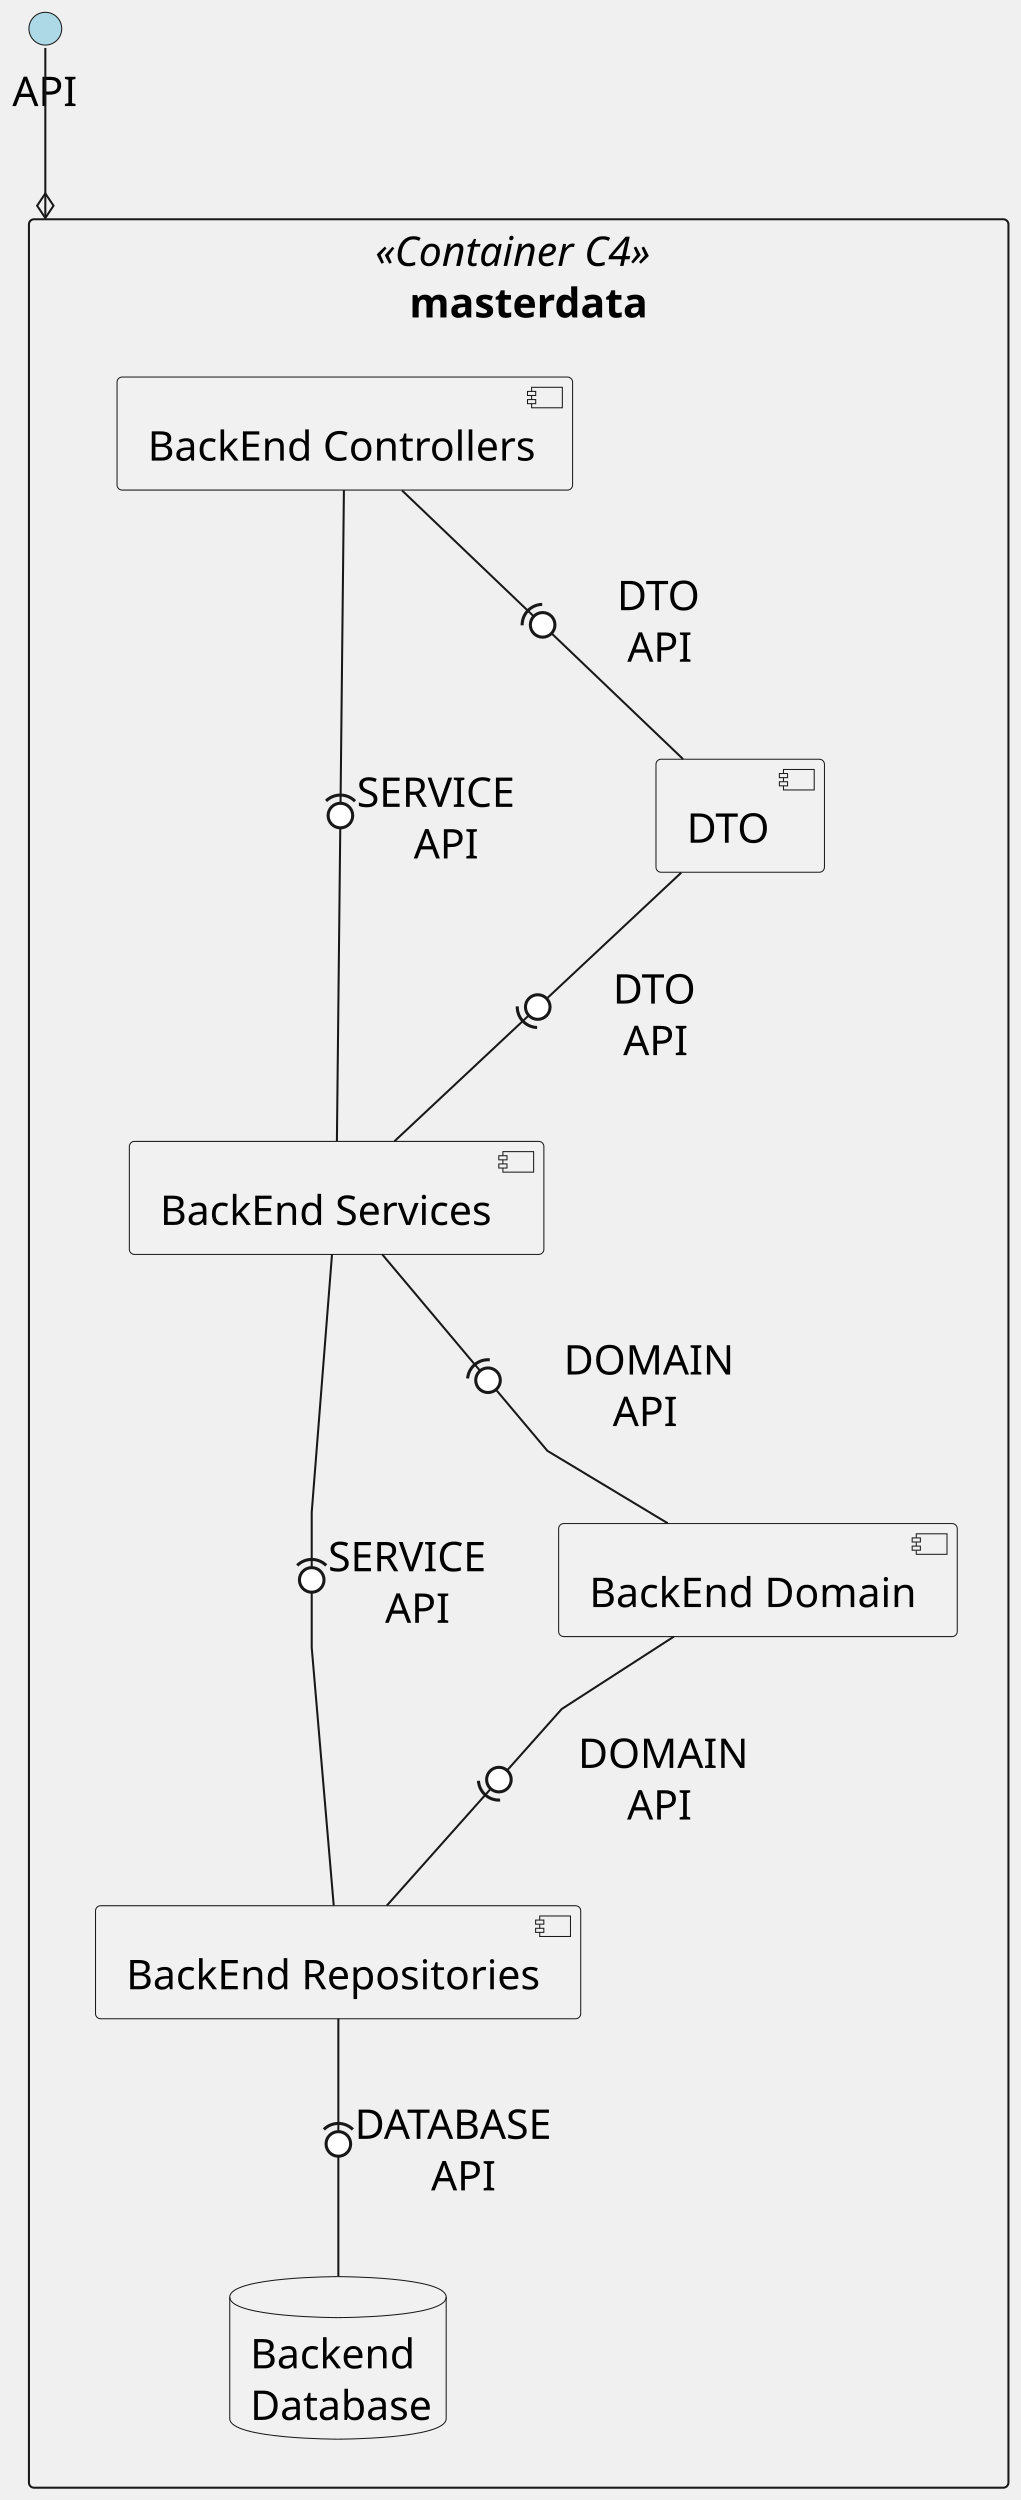
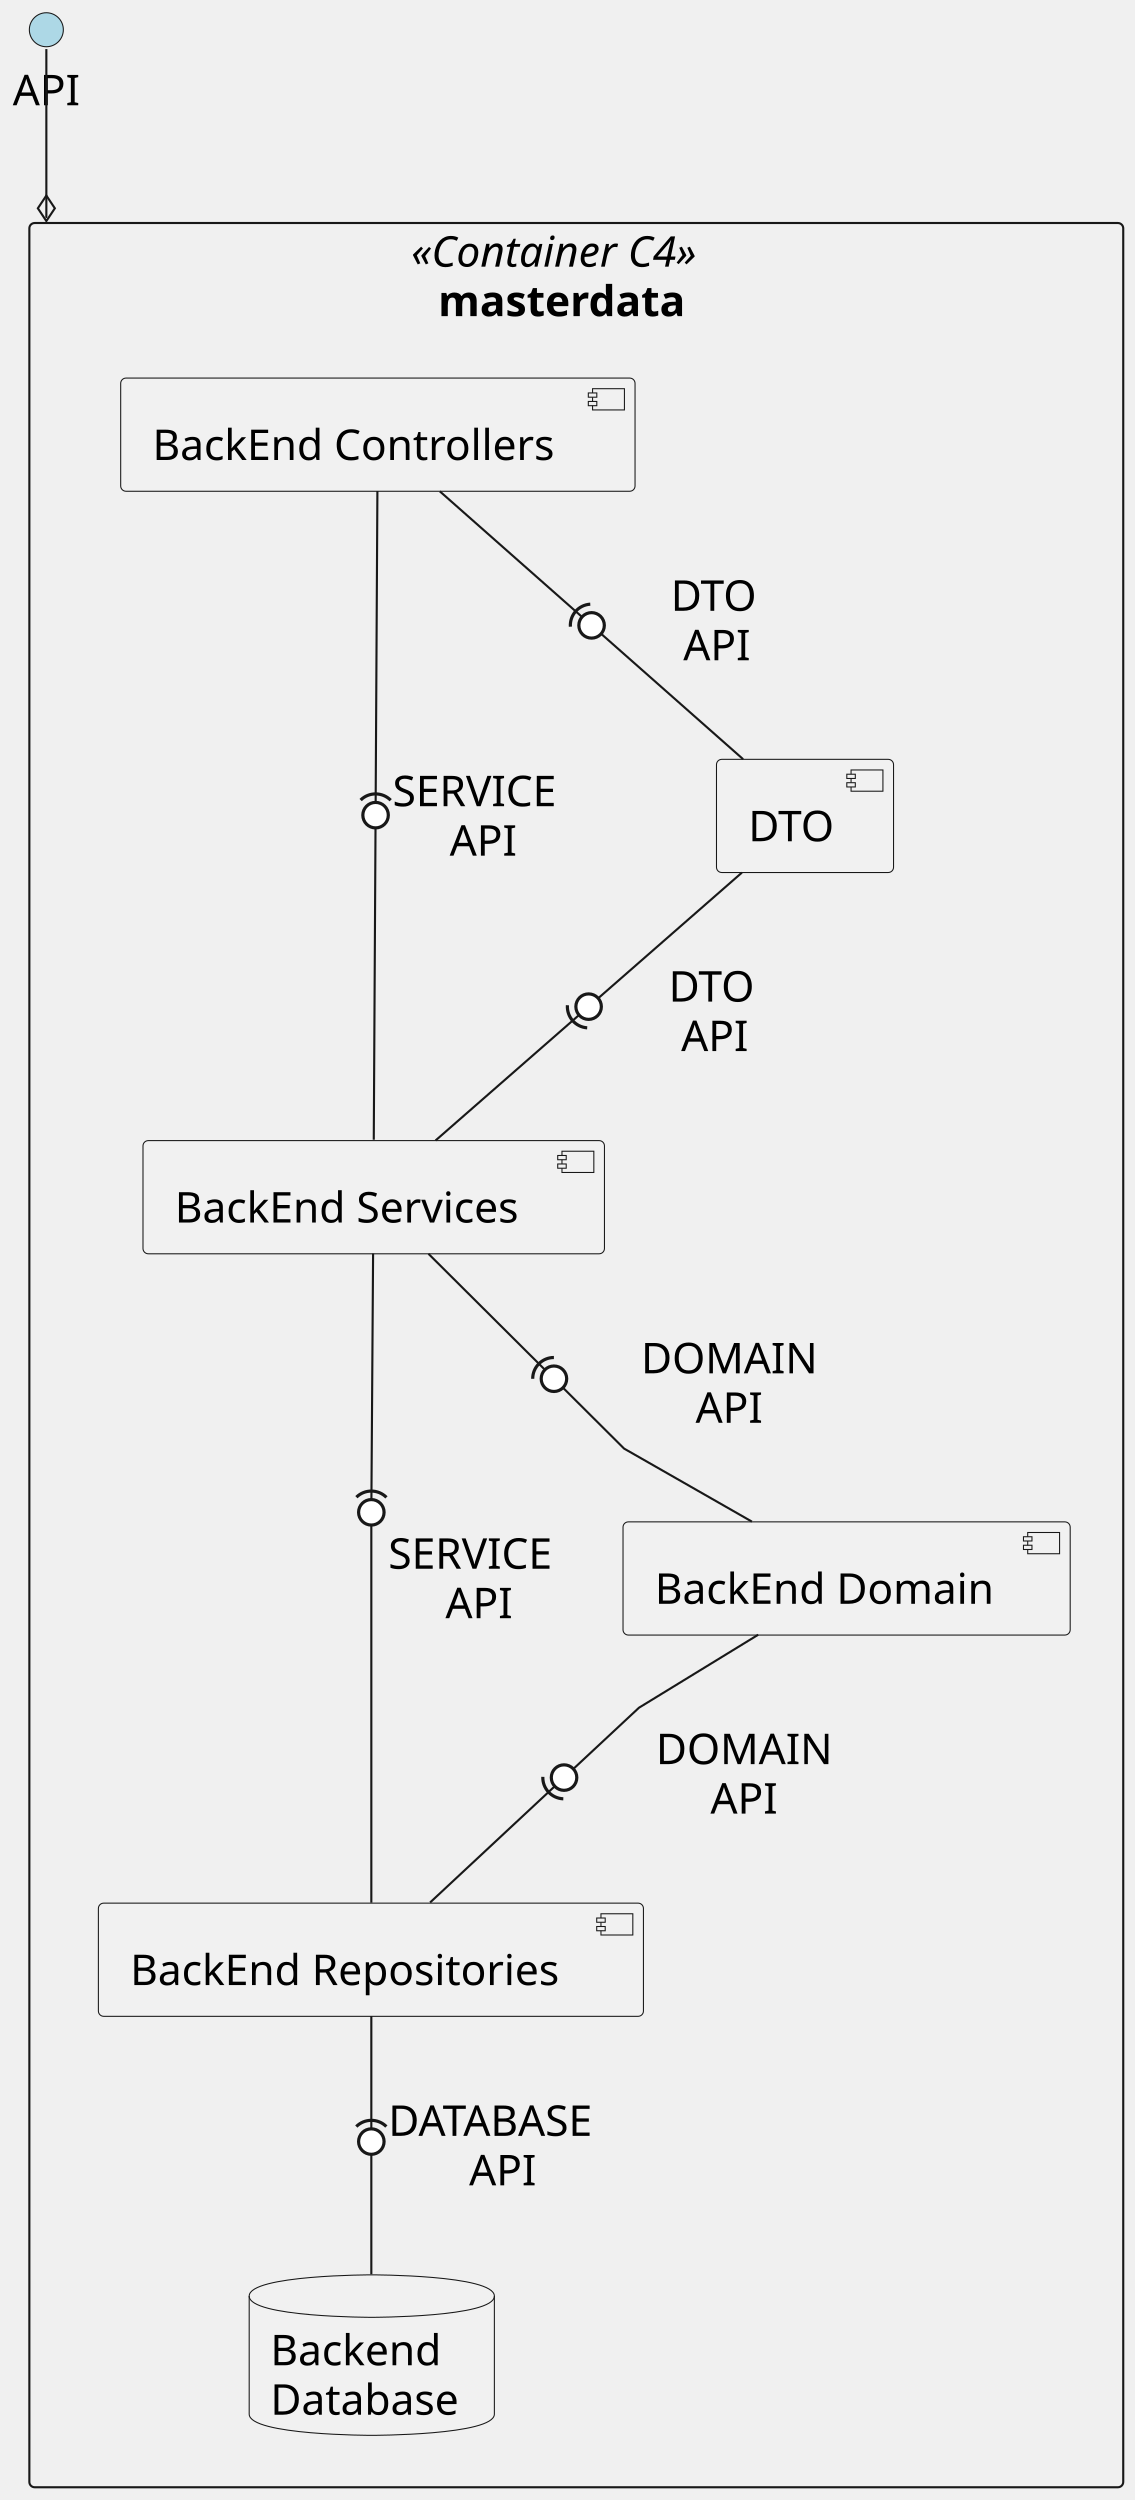
- <svg xmlns="http://www.w3.org/2000/svg" contentStyleType="text/css" data-diagram-type="DESCRIPTION" height="1220px" preserveAspectRatio="none" style="width:498px;height:1220px;background:#FFFFFF;" version="1.1" viewBox="0 0 498 1220" width="498px" zoomAndPan="magnify">
+ <svg xmlns="http://www.w3.org/2000/svg" contentStyleType="text/css" data-diagram-type="DESCRIPTION" height="1177px" preserveAspectRatio="none" style="width:534px;height:1177px;background:#FFFFFF;" version="1.1" viewBox="0 0 534 1177" width="534px" zoomAndPan="magnify">
  <defs />
  <g>
    <g class="cluster" data-entity="masterdata" data-source-line="5" data-uid="ent0003" id="cluster_masterdata">
-       <rect fill="none" height="1107" rx="2.5" ry="2.5" style="stroke:#181818;stroke-width:1;" width="478" x="14.118" y="107" />
-       <text fill="#000000" font-family="sans-serif" font-size="20" font-style="italic" lengthAdjust="spacing" textLength="140.088" x="183.074" y="129.762">«Container C4»</text>
-       <text fill="#000000" font-family="sans-serif" font-size="20" font-weight="bold" lengthAdjust="spacing" textLength="106.719" x="199.759" y="154.918">masterdata</text>
+       <rect fill="none" height="1066" rx="2.5" ry="2.5" style="stroke:#181818;stroke-width:1;" width="515" x="13.82" y="105" />
+       <text fill="#000000" font-family="sans-serif" font-size="20" font-style="italic" lengthAdjust="spacing" textLength="155.469" x="193.586" y="125.564">«Container C4»</text>
+       <text fill="#000000" font-family="sans-serif" font-size="20" font-weight="bold" lengthAdjust="spacing" textLength="130.098" x="206.272" y="148.846">masterdata</text>
    </g>
    <g class="entity" data-entity="controller" data-source-line="10" data-uid="ent0006" id="entity_controller">
-       <rect fill="#F1F1F1" height="55.156" rx="2.5" ry="2.5" style="stroke:#181818;stroke-width:0.5;" width="222.305" x="57.118" y="184" />
-       <rect fill="#F1F1F1" height="10" style="stroke:#181818;stroke-width:0.5;" width="15" x="259.423" y="189" />
-       <rect fill="#F1F1F1" height="2" style="stroke:#181818;stroke-width:0.5;" width="4" x="257.423" y="191" />
-       <rect fill="#F1F1F1" height="2" style="stroke:#181818;stroke-width:0.5;" width="4" x="257.423" y="195" />
-       <text fill="#000000" font-family="sans-serif" font-size="20" lengthAdjust="spacing" textLength="182.305" x="72.118" y="224.762">BackEnd Controllers</text>
+       <rect fill="#F1F1F1" height="53.281" rx="2.5" ry="2.5" style="stroke:#181818;stroke-width:0.5;" width="242.158" x="56.82" y="178" />
+       <rect fill="#F1F1F1" height="10" style="stroke:#181818;stroke-width:0.5;" width="15" x="278.978" y="183" />
+       <rect fill="#F1F1F1" height="2" style="stroke:#181818;stroke-width:0.5;" width="4" x="276.978" y="185" />
+       <rect fill="#F1F1F1" height="2" style="stroke:#181818;stroke-width:0.5;" width="4" x="276.978" y="189" />
+       <text fill="#000000" font-family="sans-serif" font-size="20" lengthAdjust="spacing" textLength="202.158" x="71.82" y="216.565">BackEnd Controllers</text>
    </g>
    <g class="entity" data-entity="service" data-source-line="12" data-uid="ent0007" id="entity_service">
-       <rect fill="#F1F1F1" height="55.156" rx="2.5" ry="2.5" style="stroke:#181818;stroke-width:0.5;" width="202.295" x="63.118" y="557" />
-       <rect fill="#F1F1F1" height="10" style="stroke:#181818;stroke-width:0.5;" width="15" x="245.413" y="562" />
-       <rect fill="#F1F1F1" height="2" style="stroke:#181818;stroke-width:0.5;" width="4" x="243.413" y="564" />
-       <rect fill="#F1F1F1" height="2" style="stroke:#181818;stroke-width:0.5;" width="4" x="243.413" y="568" />
-       <text fill="#000000" font-family="sans-serif" font-size="20" lengthAdjust="spacing" textLength="162.295" x="78.118" y="597.762">BackEnd Services</text>
+       <rect fill="#F1F1F1" height="53.281" rx="2.5" ry="2.5" style="stroke:#181818;stroke-width:0.5;" width="217.256" x="67.32" y="537" />
+       <rect fill="#F1F1F1" height="10" style="stroke:#181818;stroke-width:0.5;" width="15" x="264.576" y="542" />
+       <rect fill="#F1F1F1" height="2" style="stroke:#181818;stroke-width:0.5;" width="4" x="262.576" y="544" />
+       <rect fill="#F1F1F1" height="2" style="stroke:#181818;stroke-width:0.5;" width="4" x="262.576" y="548" />
+       <text fill="#000000" font-family="sans-serif" font-size="20" lengthAdjust="spacing" textLength="177.256" x="82.32" y="575.564">BackEnd Services</text>
    </g>
    <g class="entity" data-entity="repository" data-source-line="15" data-uid="ent0009" id="entity_repository">
-       <rect fill="#F1F1F1" height="55.156" rx="2.5" ry="2.5" style="stroke:#181818;stroke-width:0.5;" width="236.768" x="46.618" y="930" />
-       <rect fill="#F1F1F1" height="10" style="stroke:#181818;stroke-width:0.5;" width="15" x="263.386" y="935" />
-       <rect fill="#F1F1F1" height="2" style="stroke:#181818;stroke-width:0.5;" width="4" x="261.386" y="937" />
-       <rect fill="#F1F1F1" height="2" style="stroke:#181818;stroke-width:0.5;" width="4" x="261.386" y="941" />
-       <text fill="#000000" font-family="sans-serif" font-size="20" lengthAdjust="spacing" textLength="196.768" x="61.618" y="970.762">BackEnd Repositories</text>
+       <rect fill="#F1F1F1" height="53.281" rx="2.5" ry="2.5" style="stroke:#181818;stroke-width:0.5;" width="256.611" x="46.32" y="896" />
+       <rect fill="#F1F1F1" height="10" style="stroke:#181818;stroke-width:0.5;" width="15" x="282.932" y="901" />
+       <rect fill="#F1F1F1" height="2" style="stroke:#181818;stroke-width:0.5;" width="4" x="280.932" y="903" />
+       <rect fill="#F1F1F1" height="2" style="stroke:#181818;stroke-width:0.5;" width="4" x="280.932" y="907" />
+       <text fill="#000000" font-family="sans-serif" font-size="20" lengthAdjust="spacing" textLength="216.611" x="61.32" y="934.564">BackEnd Repositories</text>
    </g>
    <g class="entity" data-entity="dtos" data-source-line="18" data-uid="ent0011" id="entity_dtos">
-       <rect fill="#F1F1F1" height="55.156" rx="2.5" ry="2.5" style="stroke:#181818;stroke-width:0.5;" width="82.217" x="320.118" y="370.5" />
-       <rect fill="#F1F1F1" height="10" style="stroke:#181818;stroke-width:0.5;" width="15" x="382.335" y="375.5" />
-       <rect fill="#F1F1F1" height="2" style="stroke:#181818;stroke-width:0.5;" width="4" x="380.335" y="377.5" />
-       <rect fill="#F1F1F1" height="2" style="stroke:#181818;stroke-width:0.5;" width="4" x="380.335" y="381.5" />
-       <text fill="#000000" font-family="sans-serif" font-size="20" lengthAdjust="spacing" textLength="42.217" x="335.118" y="411.262">DTO</text>
+       <rect fill="#F1F1F1" height="53.281" rx="2.5" ry="2.5" style="stroke:#181818;stroke-width:0.5;" width="83.359" x="337.32" y="357.5" />
+       <rect fill="#F1F1F1" height="10" style="stroke:#181818;stroke-width:0.5;" width="15" x="400.68" y="362.5" />
+       <rect fill="#F1F1F1" height="2" style="stroke:#181818;stroke-width:0.5;" width="4" x="398.68" y="364.5" />
+       <rect fill="#F1F1F1" height="2" style="stroke:#181818;stroke-width:0.5;" width="4" x="398.68" y="368.5" />
+       <text fill="#000000" font-family="sans-serif" font-size="20" lengthAdjust="spacing" textLength="43.359" x="352.32" y="396.065">DTO</text>
    </g>
    <g class="entity" data-entity="domain" data-source-line="19" data-uid="ent0012" id="entity_domain">
-       <rect fill="#F1F1F1" height="55.156" rx="2.5" ry="2.5" style="stroke:#181818;stroke-width:0.5;" width="194.522" x="272.618" y="743.5" />
-       <rect fill="#F1F1F1" height="10" style="stroke:#181818;stroke-width:0.5;" width="15" x="447.14" y="748.5" />
-       <rect fill="#F1F1F1" height="2" style="stroke:#181818;stroke-width:0.5;" width="4" x="445.14" y="750.5" />
-       <rect fill="#F1F1F1" height="2" style="stroke:#181818;stroke-width:0.5;" width="4" x="445.14" y="754.5" />
-       <text fill="#000000" font-family="sans-serif" font-size="20" lengthAdjust="spacing" textLength="154.522" x="287.618" y="784.262">BackEnd Domain</text>
+       <rect fill="#F1F1F1" height="53.281" rx="2.5" ry="2.5" style="stroke:#181818;stroke-width:0.5;" width="210.527" x="293.32" y="716.5" />
+       <rect fill="#F1F1F1" height="10" style="stroke:#181818;stroke-width:0.5;" width="15" x="483.848" y="721.5" />
+       <rect fill="#F1F1F1" height="2" style="stroke:#181818;stroke-width:0.5;" width="4" x="481.848" y="723.5" />
+       <rect fill="#F1F1F1" height="2" style="stroke:#181818;stroke-width:0.5;" width="4" x="481.848" y="727.5" />
+       <text fill="#000000" font-family="sans-serif" font-size="20" lengthAdjust="spacing" textLength="170.527" x="308.32" y="755.064">BackEnd Domain</text>
    </g>
    <g class="entity" data-entity="database" data-source-line="20" data-uid="ent0013" id="entity_database">
-       <path d="M112.118,1121 C112.118,1111 164.926,1111 164.926,1111 C164.926,1111 217.733,1111 217.733,1121 L217.733,1180.312 C217.733,1190.312 164.926,1190.312 164.926,1190.312 C164.926,1190.312 112.118,1190.312 112.118,1180.312 L112.118,1121" fill="#F1F1F1" style="stroke:#181818;stroke-width:0.5;" />
-       <path d="M112.118,1121 C112.118,1131 164.926,1131 164.926,1131 C164.926,1131 217.733,1131 217.733,1121" fill="none" style="stroke:#181818;stroke-width:0.5;" />
-       <text fill="#000000" font-family="sans-serif" font-size="20" lengthAdjust="spacing" textLength="77.832" x="122.118" y="1155.762">Backend</text>
-       <text fill="#000000" font-family="sans-serif" font-size="20" lengthAdjust="spacing" textLength="85.615" x="122.118" y="1180.918">Database</text>
+       <path d="M117.32,1081 C117.32,1071 175.035,1071 175.035,1071 C175.035,1071 232.75,1071 232.75,1081 L232.75,1136.562 C232.75,1146.562 175.035,1146.562 175.035,1146.562 C175.035,1146.562 117.32,1146.562 117.32,1136.562 L117.32,1081" fill="#F1F1F1" style="stroke:#181818;stroke-width:0.5;" />
+       <path d="M117.32,1081 C117.32,1091 175.035,1091 175.035,1091 C175.035,1091 232.75,1091 232.75,1081" fill="none" style="stroke:#181818;stroke-width:0.5;" />
+       <text fill="#000000" font-family="sans-serif" font-size="20" lengthAdjust="spacing" textLength="86.231" x="127.32" y="1113.564">Backend</text>
+       <text fill="#000000" font-family="sans-serif" font-size="20" lengthAdjust="spacing" textLength="95.43" x="127.32" y="1136.846">Database</text>
    </g>
    <g class="entity" data-entity="api" data-source-line="3" data-uid="ent0002" id="entity_api">
-       <ellipse cx="22.118" cy="14" fill="#ADD8E6" rx="8" ry="8" style="stroke:#181818;stroke-width:0.5;" />
-       <text fill="#000000" font-family="sans-serif" font-size="20" lengthAdjust="spacing" textLength="32.236" x="6" y="51.762">API</text>
+       <ellipse cx="21.82" cy="14" fill="#ADD8E6" rx="8" ry="8" style="stroke:#181818;stroke-width:0.5;" />
+       <text fill="#000000" font-family="sans-serif" font-size="20" lengthAdjust="spacing" textLength="31.641" x="6" y="49.565">API</text>
    </g>
    <g class="link" data-entity-1="api" data-entity-2="masterdata" data-source-line="5" data-uid="lnk4" id="link_api_masterdata">
-       <path d="M22.118,23.4 C22.118,32.61 22.118,48.618 22.118,67.521 C22.118,76.972 22.118,87.147 22.118,97.557 C22.118,100.16 22.118,102.777 22.118,105.402 C22.118,105.73 22.118,94.058 22.118,94.386" fill="none" id="api-to-masterdata" style="stroke:#181818;stroke-width:1;" />
-       <polygon fill="none" points="22.118,106.386,26.118,100.386,22.118,94.386,18.118,100.386,22.118,106.386" style="stroke:#181818;stroke-width:1;" />
+       <path d="M21.82,23.1 C21.82,31.98 21.82,47.415 21.82,65.641 C21.82,74.754 21.82,84.565 21.82,94.603 C21.82,97.112 21.82,99.636 21.82,102.166 C21.82,102.799 21.82,91.432 21.82,92.065" fill="none" id="api-to-masterdata" style="stroke:#181818;stroke-width:1;" />
+       <polygon fill="none" points="21.82,104.065,25.82,98.065,21.82,92.065,17.82,98.065,21.82,104.065" style="stroke:#181818;stroke-width:1;" />
    </g>
    <g class="link" data-entity-1="controller" data-entity-2="dtos" data-source-line="28" data-uid="lnk14" id="link_controller_dtos">
-       <path d="M196.178,239.33 C232.878,274.41 296.778,335.49 333.338,370.44" fill="none" id="controller-dtos" style="stroke:#181818;stroke-width:1;" />
-       <text fill="#000000" font-family="sans-serif" font-size="20" lengthAdjust="spacing" textLength="42.217" x="301.118" y="297.762">DTO</text>
-       <text fill="#000000" font-family="sans-serif" font-size="20" lengthAdjust="spacing" textLength="32.236" x="306.108" y="322.918">API</text>
-       <path d="M264.585,294.936 A10,10 0 0 0 254.813 305.159" fill="none" style="stroke:#181818;stroke-width:1.5;" />
-       <ellipse cx="264.811" cy="304.934" fill="#FFFFFF" rx="6" ry="6" style="stroke:#181818;stroke-width:1.5;" />
+       <path d="M207.05,231.31 C245.26,265.06 311.81,323.83 349.88,357.45" fill="none" id="controller-dtos" style="stroke:#181818;stroke-width:1;" />
+       <text fill="#000000" font-family="sans-serif" font-size="20" lengthAdjust="spacing" textLength="43.359" x="315.82" y="287.565">DTO</text>
+       <text fill="#000000" font-family="sans-serif" font-size="20" lengthAdjust="spacing" textLength="31.641" x="321.68" y="310.846">API</text>
+       <path d="M277.898,284.448 A10,10 0 0 0 268.537 295.048" fill="none" style="stroke:#181818;stroke-width:1.5;" />
+       <ellipse cx="278.518" cy="294.429" fill="#FFFFFF" rx="6" ry="6" style="stroke:#181818;stroke-width:1.5;" />
    </g>
    <g class="link" data-entity-1="controller" data-entity-2="service" data-source-line="29" data-uid="lnk15" id="link_controller_service">
-       <path d="M167.828,239.18 C167.098,307.55 165.138,488.43 164.408,556.81" fill="none" id="controller-service" style="stroke:#181818;stroke-width:1;" />
-       <text fill="#000000" font-family="sans-serif" font-size="20" lengthAdjust="spacing" textLength="87.803" x="174.118" y="393.762">SERVICE</text>
-       <text fill="#000000" font-family="sans-serif" font-size="20" lengthAdjust="spacing" textLength="32.236" x="201.901" y="418.918">API</text>
-       <path d="M173.265,390.997 A10,10 0 0 0 159.124 390.844" fill="none" style="stroke:#181818;stroke-width:1.5;" />
-       <ellipse cx="166.118" cy="397.991" fill="#FFFFFF" rx="6" ry="6" style="stroke:#181818;stroke-width:1.5;" />
+       <path d="M177.68,231.17 C177.31,296.88 176.33,470.6 175.97,536.58" fill="none" id="controller-service" style="stroke:#181818;stroke-width:1;" />
+       <text fill="#000000" font-family="sans-serif" font-size="20" lengthAdjust="spacing" textLength="85.41" x="184.82" y="379.565">SERVICE</text>
+       <text fill="#000000" font-family="sans-serif" font-size="20" lengthAdjust="spacing" textLength="31.641" x="211.705" y="402.846">API</text>
+       <path d="M183.932,376.743 A10,10 0 0 0 169.79 376.663" fill="none" style="stroke:#181818;stroke-width:1.5;" />
+       <ellipse cx="176.822" cy="383.774" fill="#FFFFFF" rx="6" ry="6" style="stroke:#181818;stroke-width:1.5;" />
    </g>
    <g class="link" data-entity-1="dtos" data-entity-2="service" data-source-line="34" data-uid="lnk20" id="link_dtos_service">
-       <path d="M332.468,425.83 C295.018,460.91 229.798,521.99 192.478,556.94" fill="none" id="dtos-service" style="stroke:#181818;stroke-width:1;" />
-       <text fill="#000000" font-family="sans-serif" font-size="20" lengthAdjust="spacing" textLength="42.217" x="299.118" y="489.762">DTO</text>
-       <text fill="#000000" font-family="sans-serif" font-size="20" lengthAdjust="spacing" textLength="32.236" x="304.108" y="514.918">API</text>
-       <path d="M252.43,491.106 A10,10 0 0 0 262.097 501.428" fill="none" style="stroke:#181818;stroke-width:1.5;" />
-       <ellipse cx="262.424" cy="491.434" fill="#FFFFFF" rx="6" ry="6" style="stroke:#181818;stroke-width:1.5;" />
+       <path d="M349.3,410.81 C310.7,444.56 243.5,503.33 205.04,536.95" fill="none" id="dtos-service" style="stroke:#181818;stroke-width:1;" />
+       <text fill="#000000" font-family="sans-serif" font-size="20" lengthAdjust="spacing" textLength="43.359" x="314.82" y="471.565">DTO</text>
+       <text fill="#000000" font-family="sans-serif" font-size="20" lengthAdjust="spacing" textLength="31.641" x="320.68" y="494.846">API</text>
+       <path d="M267.14,473.26 A10,10 0 0 0 276.45 483.906" fill="none" style="stroke:#181818;stroke-width:1.5;" />
+       <ellipse cx="277.118" cy="473.929" fill="#FFFFFF" rx="6" ry="6" style="stroke:#181818;stroke-width:1.5;" />
    </g>
    <g class="link" data-entity-1="service" data-entity-2="repository" data-source-line="39" data-uid="lnk25" id="link_service_repository">
-       <path d="M162.028,612.06 C158.588,655.76 152.118,738 152.118,738 C152.118,738 152.118,804 152.118,804 C152.118,804 159.128,886.24 162.858,929.94" fill="none" id="service-repository" style="stroke:#181818;stroke-width:1;" />
-       <text fill="#000000" font-family="sans-serif" font-size="20" lengthAdjust="spacing" textLength="87.803" x="160.118" y="766.762">SERVICE</text>
-       <text fill="#000000" font-family="sans-serif" font-size="20" lengthAdjust="spacing" textLength="32.236" x="187.901" y="791.918">API</text>
-       <path d="M159.189,763.929 A10,10 0 0 0 145.047 763.929" fill="none" style="stroke:#181818;stroke-width:1.5;" />
-       <ellipse cx="152.118" cy="771" fill="#FFFFFF" rx="6" ry="6" style="stroke:#181818;stroke-width:1.5;" />
+       <path d="M175.65,590.19 C175.36,632.45 174.82,712 174.82,712 C174.82,712 174.82,839.87 174.82,895.81" fill="none" id="service-repository" style="stroke:#181818;stroke-width:1;" />
+       <text fill="#000000" font-family="sans-serif" font-size="20" lengthAdjust="spacing" textLength="85.41" x="182.82" y="738.564">SERVICE</text>
+       <text fill="#000000" font-family="sans-serif" font-size="20" lengthAdjust="spacing" textLength="31.641" x="209.705" y="761.846">API</text>
+       <path d="M181.939,704.977 A10,10 0 0 0 167.798 704.881" fill="none" style="stroke:#181818;stroke-width:1.5;" />
+       <ellipse cx="174.82" cy="712" fill="#FFFFFF" rx="6" ry="6" style="stroke:#181818;stroke-width:1.5;" />
    </g>
    <g class="link" data-entity-1="service" data-entity-2="domain" data-source-line="40" data-uid="lnk26" id="link_service_domain">
-       <path d="M186.468,612.08 C216.758,648.11 267.118,708 267.118,708 C267.118,708 297.918,726.54 325.838,743.35" fill="none" id="service-domain" style="stroke:#181818;stroke-width:1;" />
-       <text fill="#000000" font-family="sans-serif" font-size="20" lengthAdjust="spacing" textLength="80" x="275.118" y="670.762">DOMAIN</text>
-       <text fill="#000000" font-family="sans-serif" font-size="20" lengthAdjust="spacing" textLength="32.236" x="299" y="695.918">API</text>
-       <path d="M239.013,663.588 A10,10 0 0 0 228.189 672.69" fill="none" style="stroke:#181818;stroke-width:1.5;" />
-       <ellipse cx="238.152" cy="673.551" fill="#FFFFFF" rx="6" ry="6" style="stroke:#181818;stroke-width:1.5;" />
+       <path d="M201.72,590.29 C236.45,624.87 293.82,682 293.82,682 C293.82,682 325.45,700.07 353.99,716.38" fill="none" id="service-domain" style="stroke:#181818;stroke-width:1;" />
+       <text fill="#000000" font-family="sans-serif" font-size="20" lengthAdjust="spacing" textLength="82.939" x="301.82" y="646.564">DOMAIN</text>
+       <text fill="#000000" font-family="sans-serif" font-size="20" lengthAdjust="spacing" textLength="31.641" x="327.47" y="669.846">API</text>
+       <path d="M260.773,639.112 A10,10 0 0 0 250.794 649.134" fill="none" style="stroke:#181818;stroke-width:1.5;" />
+       <ellipse cx="260.794" cy="649.112" fill="#FFFFFF" rx="6" ry="6" style="stroke:#181818;stroke-width:1.5;" />
    </g>
    <g class="link" data-entity-1="domain" data-entity-2="repository" data-source-line="41" data-uid="lnk28" id="link_domain_repository">
-       <path d="M328.848,798.65 C302.828,815.46 274.118,834 274.118,834 C274.118,834 220.828,893.89 188.768,929.92" fill="none" id="domain-repository" style="stroke:#181818;stroke-width:1;" />
-       <text fill="#000000" font-family="sans-serif" font-size="20" lengthAdjust="spacing" textLength="80" x="282.118" y="862.762">DOMAIN</text>
-       <text fill="#000000" font-family="sans-serif" font-size="20" lengthAdjust="spacing" textLength="32.236" x="306" y="887.918">API</text>
-       <path d="M233.483,869.031 A10,10 0 0 0 244.048 878.432" fill="none" style="stroke:#181818;stroke-width:1.5;" />
-       <ellipse cx="243.466" cy="868.449" fill="#FFFFFF" rx="6" ry="6" style="stroke:#181818;stroke-width:1.5;" />
+       <path d="M356.97,769.62 C330.34,785.93 300.82,804 300.82,804 C300.82,804 239.56,861.13 202.47,895.71" fill="none" id="domain-repository" style="stroke:#181818;stroke-width:1;" />
+       <text fill="#000000" font-family="sans-serif" font-size="20" lengthAdjust="spacing" textLength="82.939" x="308.82" y="830.564">DOMAIN</text>
+       <text fill="#000000" font-family="sans-serif" font-size="20" lengthAdjust="spacing" textLength="31.641" x="334.47" y="853.846">API</text>
+       <path d="M255.56,836.538 A10,10 0 0 0 265.205 846.881" fill="none" style="stroke:#181818;stroke-width:1.5;" />
+       <ellipse cx="265.554" cy="836.888" fill="#FFFFFF" rx="6" ry="6" style="stroke:#181818;stroke-width:1.5;" />
    </g>
    <g class="link" data-entity-1="repository" data-entity-2="database" data-source-line="46" data-uid="lnk34" id="link_repository_database">
-       <path d="M165.118,985.06 C165.118,1017.76 165.118,1073.54 165.118,1110.96" fill="none" id="repository-database" style="stroke:#181818;stroke-width:1;" />
-       <text fill="#000000" font-family="sans-serif" font-size="20" lengthAdjust="spacing" textLength="106.699" x="173.118" y="1043.762">DATABASE</text>
-       <text fill="#000000" font-family="sans-serif" font-size="20" lengthAdjust="spacing" textLength="32.236" x="210.35" y="1068.918">API</text>
-       <path d="M172.189,1039.169 A10,10 0 0 0 158.047 1039.169" fill="none" style="stroke:#181818;stroke-width:1.5;" />
-       <ellipse cx="165.118" cy="1046.24" fill="#FFFFFF" rx="6" ry="6" style="stroke:#181818;stroke-width:1.5;" />
+       <path d="M174.82,949.15 C174.82,980.74 174.82,1034.63 174.82,1070.77" fill="none" id="repository-database" style="stroke:#181818;stroke-width:1;" />
+       <text fill="#000000" font-family="sans-serif" font-size="20" lengthAdjust="spacing" textLength="107.715" x="182.82" y="1005.564">DATABASE</text>
+       <text fill="#000000" font-family="sans-serif" font-size="20" lengthAdjust="spacing" textLength="31.641" x="220.857" y="1028.846">API</text>
+       <path d="M181.891,1001.183 A10,10 0 0 0 167.749 1001.183" fill="none" style="stroke:#181818;stroke-width:1.5;" />
+       <ellipse cx="174.82" cy="1008.254" fill="#FFFFFF" rx="6" ry="6" style="stroke:#181818;stroke-width:1.5;" />
    </g>
  </g>
</svg>
